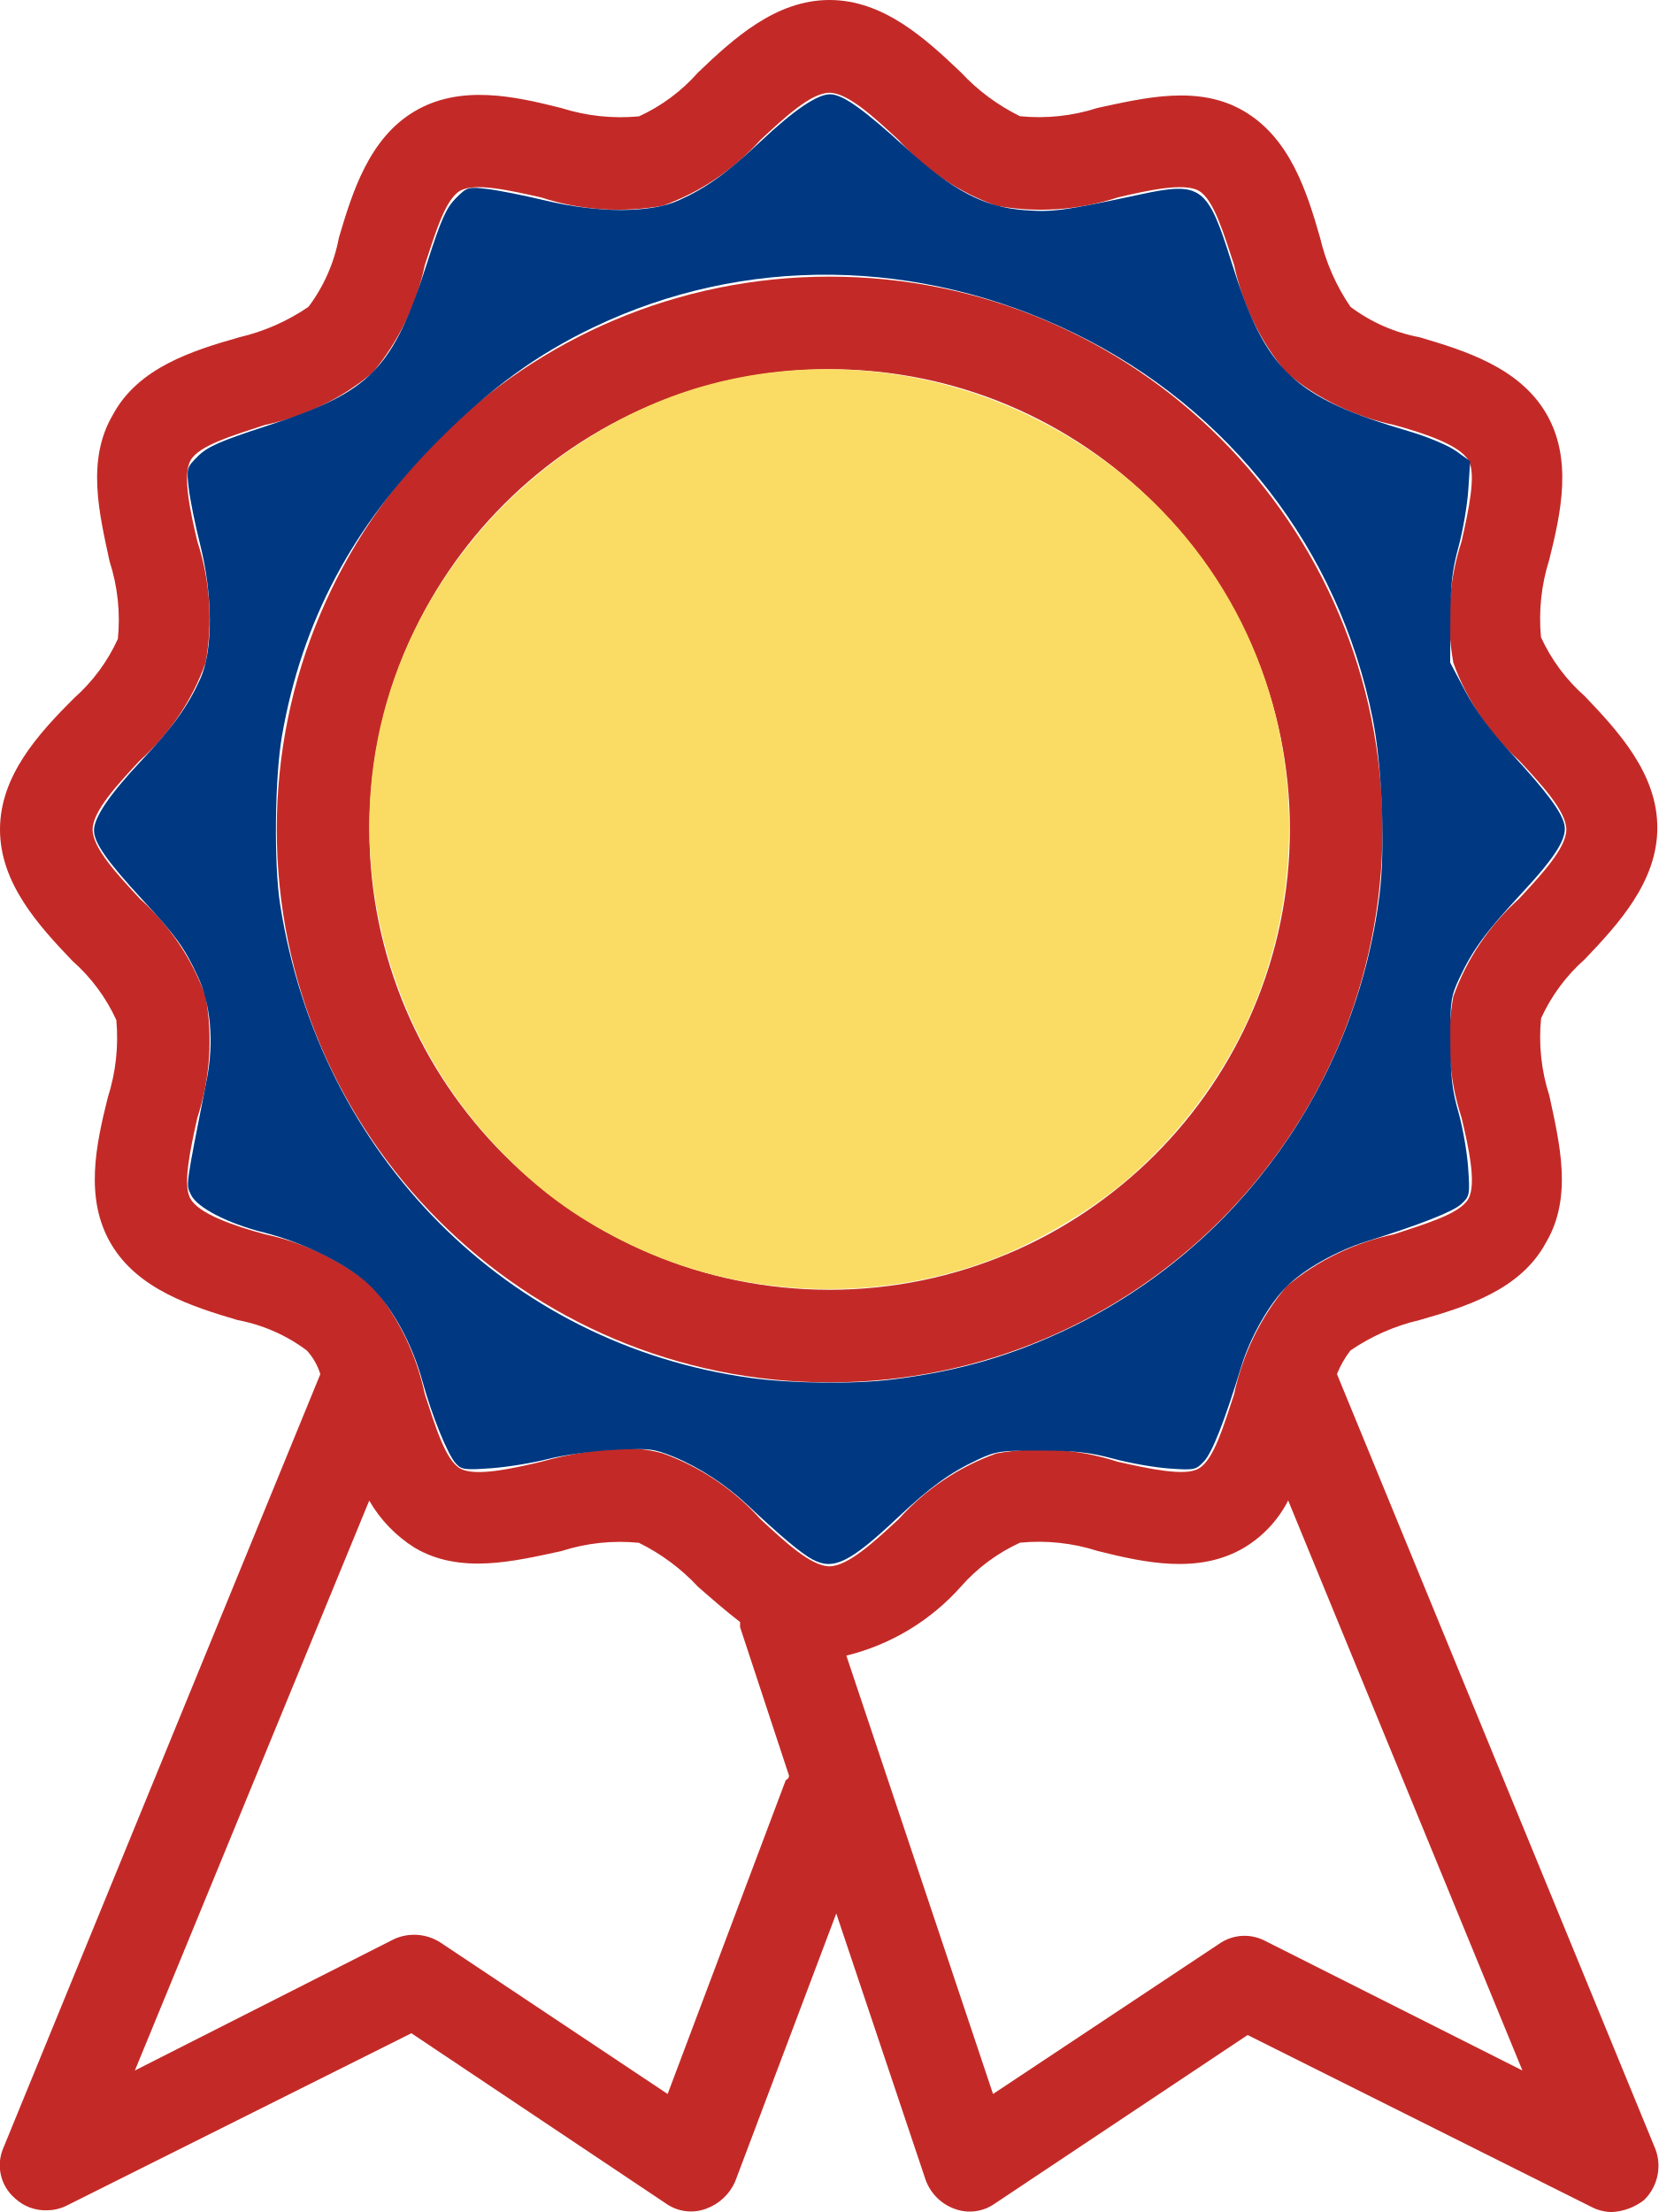
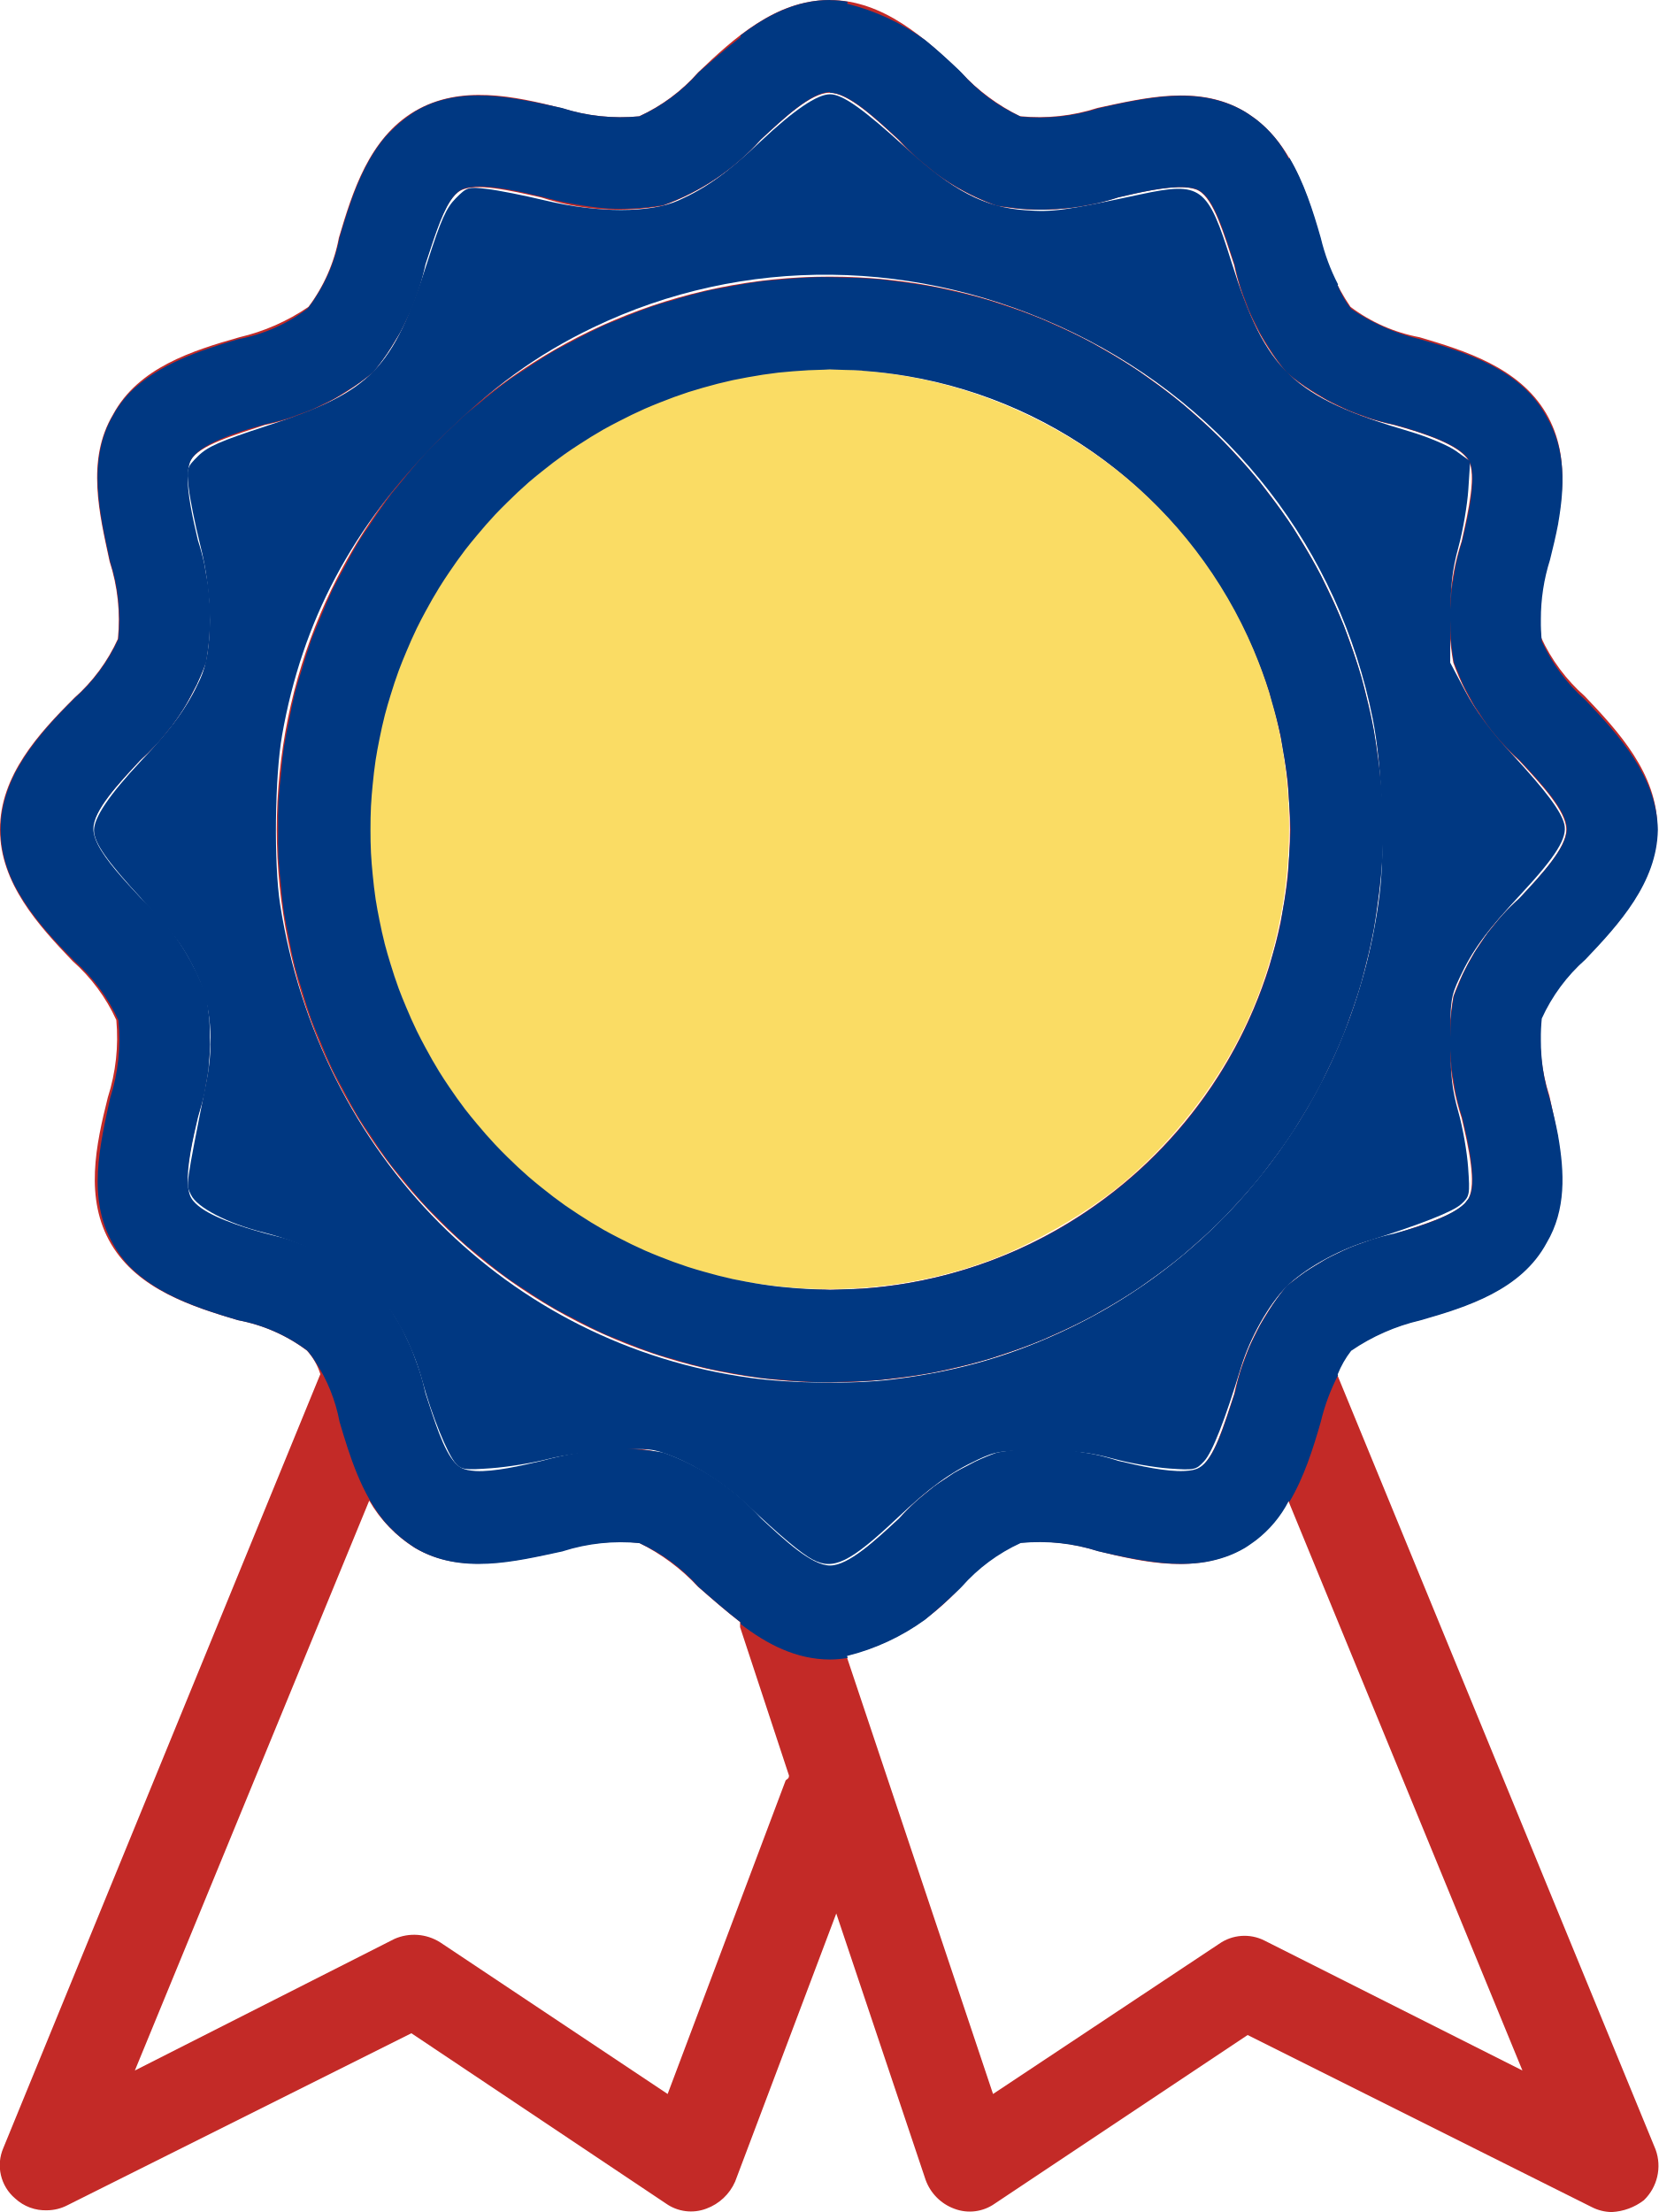
<svg xmlns="http://www.w3.org/2000/svg" viewBox="4970 1643 60 80.019" id="svg2" version="1.1">
  <defs id="defs4">
    <style id="style6">.a{fill:#c32a27;}</style>
  </defs>
-   <path class="a" d=" M 48.365, 49.707 a 3.517, 3.517, 0, 0, 1, .488, -.854 a 7.429, 7.429, 0, 0, 1, 2.5, -1.1 c 1.708, -.488, 3.659, -1.1, 4.574, -2.806 c .976, -1.647, .488, -3.6, .122, -5.306 a 6.889, 6.889, 0, 0, 1, -.3, -2.806 A 6.386, 6.386, 0, 0, 1, 57.331, 34.7 c 1.22, -1.281, 2.623, -2.806, 2.623, -4.757 s -1.4, -3.476, -2.623, -4.757 a 6.386, 6.386, 0, 0, 1, -1.586, -2.135 a 7.072, 7.072, 0, 0, 1, .3, -2.806 c .427, -1.708, .854, -3.659, -.122, -5.306 S 53, 12.686, 51.354, 12.2 a 6, 6, 0, 0, 1, -2.5, -1.1 a 7.429, 7.429, 0, 0, 1, -1.1, -2.5 c -.488, -1.708, -1.1, -3.6, -2.745, -4.574 s -3.6, -.488, -5.306, -.122 a 6.889, 6.889, 0, 0, 1, -2.806, .3 a 7.363, 7.363, 0, 0, 1, -2.135, -1.586 C 33.484, 1.4, 31.959, 0, 30.007, 0 S 26.531, 1.4, 25.25, 2.623 a 6.386, 6.386, 0, 0, 1, -2.135, 1.586 a 7.072, 7.072, 0, 0, 1, -2.806, -.3 C 18.6, 3.476, 16.65, 3.05, 15, 4.025 S 12.747, 6.953, 12.259, 8.6 a 6, 6, 0, 0, 1, -1.1, 2.5 a 7.429, 7.429, 0, 0, 1, -2.5, 1.1 C 6.953, 12.686, 5, 13.3, 4.086, 15 c -.976, 1.647, -.488, 3.6, -.122, 5.306 a 6.889, 6.889, 0, 0, 1, .3, 2.806 A 6.386, 6.386, 0, 0, 1, 2.684, 25.25 C 1.4, 26.531, 0, 28.056, 0, 30.007 s 1.4, 3.476, 2.623, 4.757 A 6.386, 6.386, 0, 0, 1, 4.208, 36.9 A 7.072, 7.072, 0, 0, 1, 3.9, 39.7 c -.427, 1.708, -.854, 3.659, .122, 5.306 S 6.953, 47.267, 8.6, 47.755 a 6, 6, 0, 0, 1, 2.5, 1.1 a 2.249, 2.249, 0, 0, 1, .488, .854 L .122, 77.7 a 1.576, 1.576, 0, 0, 0, .427, 1.83 a 1.61, 1.61, 0, 0, 0, 1.159, .427 a 1.624, 1.624, 0, 0, 0, .732, -.183 l 12.442, -6.221, 9.21, 6.16 a 1.567, 1.567, 0, 0, 0, 1.464, .183 a 1.819, 1.819, 0, 0, 0, 1.037, -.976 l 3.659, -9.7, 3.232, 9.636 A 1.743, 1.743, 0, 0, 0, 34.52, 79.9 a 1.567, 1.567, 0, 0, 0, 1.464, -.183 l 9.149, -6.1, 12.442, 6.221 a 1.624, 1.624, 0, 0, 0, .732, .183 a 2.08, 2.08, 0, 0, 0, 1.159, -.427 a 1.728, 1.728, 0, 0, 0, .427, -1.83 Z m -19.944, 14.7 L 24.152, 75.75 l -8.234, -5.489 a 1.762, 1.762, 0, 0, 0, -1.647, -.122 L 4.879, 74.9 l 8.478, -20.615 A 4.9, 4.9, 0, 0, 0, 15, 55.989 c 1.647, .976, 3.6, .488, 5.306, .122 a 6.889, 6.889, 0, 0, 1, 2.806, -.3 a 7.363, 7.363, 0, 0, 1, 2.135, 1.586 c .488, .427, .976, .854, 1.525, 1.281 v .183 l 1.769, 5.367 C 28.543, 64.345, 28.482, 64.345, 28.421, 64.406 Z m 1.586, -7.746 c -.671, 0, -1.647, -.915, -2.5, -1.708 a 8.66, 8.66, 0, 0, 0, -3.537, -2.379 a 5.08, 5.08, 0, 0, 0, -1.342, -.183 a 13.242, 13.242, 0, 0, 0, -3.05, .488 c -1.037, .244, -2.379, .549, -2.928, .244 s -.915, -1.586, -1.281, -2.684 a 8.983, 8.983, 0, 0, 0, -1.891, -3.9 a 8.983, 8.983, 0, 0, 0, -3.9, -1.891 c -1.1, -.3, -2.379, -.732, -2.684, -1.281 c -.3, -.488, 0, -1.83, .244, -2.928 a 8.982, 8.982, 0, 0, 0, .3, -4.391 a 8.66, 8.66, 0, 0, 0, -2.379, -3.537 c -.793, -.854, -1.708, -1.83, -1.708, -2.5 s .915, -1.647, 1.708, -2.5 a 8.66, 8.66, 0, 0, 0, 2.379, -3.537 a 8.982, 8.982, 0, 0, 0, -.3, -4.391 c -.244, -1.037, -.549, -2.379, -.244, -2.928 s1.586, -.915, 2.684, -1.281 a 8.983, 8.983, 0, 0, 0, 3.9, -1.891 a 8.983, 8.983, 0, 0, 0, 1.891, -3.9 c .366, -1.1, .732, -2.379, 1.281, -2.684 s 1.83, 0, 2.928, .244 a 8.982, 8.982, 0, 0, 0, 4.391, .3 a 8.66, 8.66, 0, 0, 0, 3.537, -2.379 c .854, -.793, 1.83, -1.708, 2.5, -1.708 s 1.647, .915, 2.5, 1.708 a 8.66, 8.66, 0, 0, 0, 3.537, 2.379 a 8.982, 8.982, 0, 0, 0, 4.391, -.3 c 1.037, -.244, 2.379, -.549, 2.928, -.244 s .915, 1.586, 1.281, 2.684 a 8.983, 8.983, 0, 0, 0, 1.891, 3.9 a 8.983, 8.983, 0, 0, 0, 3.9, 1.891 c 1.1, .3, 2.379, .732, 2.684, 1.281 c .3, .488, 0, 1.83, -.244, 2.928 a 8.983, 8.983, 0, 0, 0, -.3, 4.391 a 8.66, 8.66, 0, 0, 0, 2.379, 3.537 c .793, .854, 1.708, 1.83, 1.708, 2.5 s -.915, 1.647, -1.708, 2.5 a 8.66, 8.66, 0, 0, 0, -2.379, 3.537 a 8.983, 8.983, 0, 0, 0, .3, 4.391 c .244, 1.037, .549, 2.379, .244, 2.928 s -1.586, .915, -2.684, 1.281 a 8.983, 8.983, 0, 0, 0, -3.9, 1.891 a 8.983, 8.983, 0, 0, 0, -1.891, 3.9 c -.366, 1.1, -.732, 2.379, -1.281, 2.684 c -.488, .3, -1.83, 0, -2.928, -.244 a 8.983, 8.983, 0, 0, 0, -4.391, -.3 a 8.66, 8.66, 0, 0, 0, -3.537, 2.379 C 31.654, 55.745, 30.678, 56.66, 30.007, 56.66 Z M 45.743, 70.2 a 1.6, 1.6, 0, 0, 0, -1.647, .122 L 35.923, 75.75, 30.617, 59.892 a 8.136, 8.136, 0, 0, 0, 4.147, -2.5 A 6.386, 6.386, 0, 0, 1, 36.9, 55.806 a 6.981, 6.981, 0, 0, 1, 2.806, .3 c 1.708, .427, 3.659, .854, 5.306, -.122 A 4.249, 4.249, 0, 0, 0, 46.6, 54.281 L 55.074, 74.9 Z m 4.269, -40.193 a 20, 20, 0, 1, 0, -20, 20 A 20.016, 20.016, 0, 0, 0, 50.012, 30.007 Z m -20, 16.65 a 16.65, 16.65, 0, 1, 1, 16.65, -16.65 A 16.672, 16.672, 0, 0, 1, 30.007, 46.658 Z" transform="translate(4970 1643)" id="path8" />
+   <path class="a" d=" M 48.365, 49.707 a 3.517, 3.517, 0, 0, 1, .488, -.854 a 7.429, 7.429, 0, 0, 1, 2.5, -1.1 c 1.708, -.488, 3.659, -1.1, 4.574, -2.806 c .976, -1.647, .488, -3.6, .122, -5.306 a 6.889, 6.889, 0, 0, 1, -.3, -2.806 A 6.386, 6.386, 0, 0, 1, 57.331, 34.7 c 1.22, -1.281, 2.623, -2.806, 2.623, -4.757 s -1.4, -3.476, -2.623, -4.757 a 6.386, 6.386, 0, 0, 1, -1.586, -2.135 a 7.072, 7.072, 0, 0, 1, .3, -2.806 c .427, -1.708, .854, -3.659, -.122, -5.306 S 53, 12.686, 51.354, 12.2 a 6, 6, 0, 0, 1, -2.5, -1.1 a 7.429, 7.429, 0, 0, 1, -1.1, -2.5 c -.488, -1.708, -1.1, -3.6, -2.745, -4.574 s -3.6, -.488, -5.306, -.122 a 6.889, 6.889, 0, 0, 1, -2.806, .3 a 7.363, 7.363, 0, 0, 1, -2.135, -1.586 C 33.484, 1.4, 31.959, 0, 30.007, 0 S 26.531, 1.4, 25.25, 2.623 a 6.386, 6.386, 0, 0, 1, -2.135, 1.586 a 7.072, 7.072, 0, 0, 1, -2.806, -.3 C 18.6, 3.476, 16.65, 3.05, 15, 4.025 S 12.747, 6.953, 12.259, 8.6 a 6, 6, 0, 0, 1, -1.1, 2.5 a 7.429, 7.429, 0, 0, 1, -2.5, 1.1 C 6.953, 12.686, 5, 13.3, 4.086, 15 c -.976, 1.647, -.488, 3.6, -.122, 5.306 a 6.889, 6.889, 0, 0, 1, .3, 2.806 A 6.386, 6.386, 0, 0, 1, 2.684, 25.25 C 1.4, 26.531, 0, 28.056, 0, 30.007 s 1.4, 3.476, 2.623, 4.757 A 6.386, 6.386, 0, 0, 1, 4.208, 36.9 A 7.072, 7.072, 0, 0, 1, 3.9, 39.7 c -.427, 1.708, -.854, 3.659, .122, 5.306 S 6.953, 47.267, 8.6, 47.755 a 6, 6, 0, 0, 1, 2.5, 1.1 a 2.249, 2.249, 0, 0, 1, .488, .854 L .122, 77.7 a 1.576, 1.576, 0, 0, 0, .427, 1.83 a 1.61, 1.61, 0, 0, 0, 1.159, .427 a 1.624, 1.624, 0, 0, 0, .732, -.183 l 12.442, -6.221, 9.21, 6.16 a 1.567, 1.567, 0, 0, 0, 1.464, .183 a 1.819, 1.819, 0, 0, 0, 1.037, -.976 l 3.659, -9.7, 3.232, 9.636 A 1.743, 1.743, 0, 0, 0, 34.52, 79.9 a 1.567, 1.567, 0, 0, 0, 1.464, -.183 l 9.149, -6.1, 12.442, 6.221 a 1.624, 1.624, 0, 0, 0, .732, .183 a 2.08, 2.08, 0, 0, 0, 1.159, -.427 a 1.728, 1.728, 0, 0, 0, .427, -1.83 Z m -19.944, 14.7 L 24.152, 75.75 l -8.234, -5.489 a 1.762, 1.762, 0, 0, 0, -1.647, -.122 L 4.879, 74.9 l 8.478, -20.615 A 4.9, 4.9, 0, 0, 0, 15, 55.989 c 1.647, .976, 3.6, .488, 5.306, .122 a 6.889, 6.889, 0, 0, 1, 2.806, -.3 a 7.363, 7.363, 0, 0, 1, 2.135, 1.586 c .488, .427, .976, .854, 1.525, 1.281 v .183 l 1.769, 5.367 C 28.543, 64.345, 28.482, 64.345, 28.421, 64.406 Z m 1.586, -7.746 c -.671, 0, -1.647, -.915, -2.5, -1.708 a 8.66, 8.66, 0, 0, 0, -3.537, -2.379 a 5.08, 5.08, 0, 0, 0, -1.342, -.183 a 13.242, 13.242, 0, 0, 0, -3.05, .488 c -1.037, .244, -2.379, .549, -2.928, .244 s -.915, -1.586, -1.281, -2.684 a 8.983, 8.983, 0, 0, 0, -1.891, -3.9 a 8.983, 8.983, 0, 0, 0, -3.9, -1.891 c -1.1, -.3, -2.379, -.732, -2.684, -1.281 c -.3, -.488, 0, -1.83, .244, -2.928 a 8.982, 8.982, 0, 0, 0, .3, -4.391 a 8.66, 8.66, 0, 0, 0, -2.379, -3.537 c -.793, -.854, -1.708, -1.83, -1.708, -2.5 s .915, -1.647, 1.708, -2.5 a 8.66, 8.66, 0, 0, 0, 2.379, -3.537 a 8.982, 8.982, 0, 0, 0, -.3, -4.391 c -.244, -1.037, -.549, -2.379, -.244, -2.928 s1.586, -.915, 2.684, -1.281 a 8.983, 8.983, 0, 0, 0, 3.9, -1.891 a 8.983, 8.983, 0, 0, 0, 1.891, -3.9 c .366, -1.1, .732, -2.379, 1.281, -2.684 s 1.83, 0, 2.928, .244 a 8.982, 8.982, 0, 0, 0, 4.391, .3 a 8.66, 8.66, 0, 0, 0, 3.537, -2.379 c .854, -.793, 1.83, -1.708, 2.5, -1.708 s 1.647, .915, 2.5, 1.708 a 8.66, 8.66, 0, 0, 0, 3.537, 2.379 a 8.982, 8.982, 0, 0, 0, 4.391, -.3 c 1.037, -.244, 2.379, -.549, 2.928, -.244 s .915, 1.586, 1.281, 2.684 a 8.983, 8.983, 0, 0, 0, 1.891, 3.9 a 8.983, 8.983, 0, 0, 0, 3.9, 1.891 c 1.1, .3, 2.379, .732, 2.684, 1.281 c .3, .488, 0, 1.83, -.244, 2.928 a 8.983, 8.983, 0, 0, 0, -.3, 4.391 a 8.66, 8.66, 0, 0, 0, 2.379, 3.537 c .793, .854, 1.708, 1.83, 1.708, 2.5 s -.915, 1.647, -1.708, 2.5 a 8.66, 8.66, 0, 0, 0, -2.379, 3.537 a 8.983, 8.983, 0, 0, 0, .3, 4.391 c .244, 1.037, .549, 2.379, .244, 2.928 s -1.586, .915, -2.684, 1.281 a 8.983, 8.983, 0, 0, 0, -3.9, 1.891 a 8.983, 8.983, 0, 0, 0, -1.891, 3.9 c -.366, 1.1, -.732, 2.379, -1.281, 2.684 c -.488, .3, -1.83, 0, -2.928, -.244 a 8.983, 8.983, 0, 0, 0, -4.391, -.3 a 8.66, 8.66, 0, 0, 0, -3.537, 2.379 C 31.654, 55.745, 30.678, 56.66, 30.007, 56.66 Z M 45.743, 70.2 a 1.6, 1.6, 0, 0, 0, -1.647, .122 L 35.923, 75.75, 30.617, 59.892 a 8.136, 8.136, 0, 0, 0, 4.147, -2.5 A 6.386, 6.386, 0, 0, 1, 36.9, 55.806 a 6.981, 6.981, 0, 0, 1, 2.806, .3 c 1.708, .427, 3.659, .854, 5.306, -.122 A 4.249, 4.249, 0, 0, 0, 46.6, 54.281 L 55.074, 74.9 Z m 4.269, -40.193 a 20, 20, 0, 1, 0, -20, 20 A 20.016, 20.016, 0, 0, 0, 50.012, 30.007 Z m -20, 16.65 a 16.65, 16.65, 0, 1, 1, 16.65, -16.65 A 16.672, 16.672, 0, 0, 1, 30.007, 46.658 Z" transform="translate(4970 1643)" id="path8" style="fill:#c32a27;fill-opacity:1" />
  <path style="opacity:1;fill:#fadc64;fill-opacity:1;fill-rule:nonzero;stroke:none;stroke-width:5;stroke-linecap:round;stroke-linejoin:round;stroke-miterlimit:4;stroke-dasharray:none;stroke-dashoffset:0;stroke-opacity:1" d="m 28.579,46.576 c -2.176,-0.179 -4.183,-0.74 -6.097,-1.706 -1.705,-0.861 -3.008,-1.821 -4.349,-3.206 -2.387,-2.464 -3.947,-5.546 -4.528,-8.942 -0.86,-5.024 0.562,-9.935 3.985,-13.767 2.099,-2.349 4.878,-4.124 7.774,-4.964 3.699,-1.073 7.766,-0.782 11.366,0.814 4.648,2.06 8.004,5.911 9.313,10.686 0.953,3.477 0.745,7.289 -0.582,10.657 -0.976,2.478 -2.71,4.865 -4.823,6.64 -1.282,1.077 -3.305,2.245 -4.898,2.829 -2.26,0.828 -4.731,1.16 -7.161,0.96 z" id="path4163" transform="translate(4970,1643)" />
  <path style="opacity:1;fill:#003882;fill-opacity:1;fill-rule:nonzero;stroke:none;stroke-width:5;stroke-linecap:round;stroke-linejoin:round;stroke-miterlimit:4;stroke-dasharray:none;stroke-dashoffset:0;stroke-opacity:1" d="M 29.4,56.419 C 28.982,56.194 28.248,55.579 27.025,54.429 26.253,53.703 25.281,53.071 24.361,52.695 23.646,52.404 23.483,52.385 22.212,52.449 c -0.756,0.038 -1.825,0.186 -2.375,0.328 -0.55,0.142 -1.478,0.294 -2.062,0.336 -0.965,0.07 -1.083,0.054 -1.29,-0.176 C 16.189,52.607 15.621,51.204 15.281,49.964 14.914,48.627 14.224,47.354 13.434,46.558 12.673,45.79 11.034,44.959 9.544,44.586 8.237,44.257 7.129,43.685 6.911,43.224 6.723,42.829 6.693,43.048 7.483,39.034 7.744,37.704 7.623,36.326 7.157,35.325 6.665,34.27 6.381,33.876 5.15,32.543 3.872,31.159 3.4,30.484 3.4,30.04 3.4,29.57 3.964,28.739 5.108,27.522 6.249,26.31 6.785,25.567 7.243,24.562 7.709,23.541 7.706,21.544 7.235,19.678 7.056,18.966 6.872,18.053 6.826,17.65 6.746,16.936 6.755,16.905 7.165,16.498 7.51,16.157 7.962,15.958 9.632,15.413 13.432,14.174 14.206,13.383 15.469,9.455 15.955,7.942 16.145,7.518 16.487,7.174 16.895,6.764 16.931,6.754 17.62,6.835 c 0.391,0.046 1.332,0.232 2.09,0.414 1.936,0.464 3.81,0.464 4.843,-6.5e-4 0.999,-0.45 1.743,-0.985 2.96,-2.13 1.214,-1.142 2.048,-1.708 2.515,-1.708 0.452,0 1.202,0.531 2.747,1.943 1.697,1.551 2.835,2.146 4.312,2.252 1.014,0.073 1.403,0.019 4.177,-0.575 2.187,-0.469 2.426,-0.291 3.279,2.435 1.24,3.963 2.226,4.901 6.465,6.148 0.644,0.19 1.397,0.508 1.673,0.708 l 0.502,0.364 -0.066,1.018 c -0.036,0.56 -0.196,1.496 -0.356,2.081 -0.229,0.839 -0.291,1.392 -0.295,2.625 l -0.005,1.562 0.55,1.04 c 0.372,0.704 0.911,1.431 1.667,2.25 1.245,1.347 1.792,2.078 1.91,2.551 0.122,0.487 -0.288,1.151 -1.553,2.514 -1.287,1.386 -1.759,2.03 -2.24,3.055 -0.309,0.659 -0.335,0.838 -0.33,2.277 0.004,1.239 0.064,1.769 0.29,2.562 0.157,0.55 0.317,1.46 0.355,2.021 0.067,0.974 0.056,1.035 -0.244,1.312 -0.299,0.277 -1.438,0.727 -3.449,1.361 -1.084,0.342 -2.249,1.003 -2.88,1.633 -0.636,0.636 -1.313,1.834 -1.637,2.895 -0.596,1.952 -1.046,3.099 -1.34,3.416 -0.295,0.318 -0.349,0.33 -1.267,0.265 -0.527,-0.037 -1.437,-0.197 -2.021,-0.356 -0.837,-0.227 -1.394,-0.29 -2.625,-0.294 -1.439,-0.005 -1.619,0.021 -2.277,0.33 -1.009,0.473 -1.716,0.985 -2.901,2.101 -1.719,1.619 -2.321,1.915 -3.072,1.511 z m 2.878,-6.516 c 2.409,-0.299 4.344,-0.862 6.434,-1.869 6.11,-2.946 10.341,-8.868 11.192,-15.664 0.211,-1.683 0.096,-4.651 -0.246,-6.369 C 48.442,19.895 44.484,14.785 38.848,12.046 33.214,9.307 26.901,9.234 21.464,11.843 c -2.053,0.986 -3.701,2.185 -5.573,4.057 -3.142,3.142 -4.959,6.56 -5.687,10.697 -0.265,1.505 -0.301,4.655 -0.07,6.125 1.422,9.065 8.231,15.917 17.016,17.124 1.487,0.204 3.743,0.229 5.128,0.057 z" id="path4165" transform="translate(4970,1643)" />
+   <path style="fill:#003882;fill-opacity:1" d="m 5000.028,1643 c -1.234,0 -2.298,0.561 -3.236,1.281 l 0,0.062 c -0.533,0.414 -1.007,0.826 -1.48,1.24 -0.013,0.013 -0.028,0.026 -0.041,0.039 a 6.386,6.386 0 0 1 -2.135,1.586 7.363,7.363 0 0 1 -0,0 6.889,6.889 0 0 1 -2.805,-0.301 c -1.706,-0.366 -3.66,-0.855 -5.307,0.121 a 4.9,4.9 0 0 0 -0.279,0.193 4.9,4.9 0 0 0 -0.09,0.064 4.9,4.9 0 0 0 -0.357,0.299 4.9,4.9 0 0 0 -0.037,0.039 4.9,4.9 0 0 0 -0.309,0.314 c -0,0 -0,0 -0.01,0.01 -0.873,1.035 -1.299,2.428 -1.662,3.652 a 6,6 0 0 1 -0.877,2.178 2.249,2.249 0 0 1 -0.02,0.033 2.249,2.249 0 0 1 -0.178,0.252 6,6 0 0 1 -0.027,0.037 7.429,7.429 0 0 1 -0.01,0.01 2.249,2.249 0 0 1 -0.051,0.061 6,6 0 0 1 -2.5,1.1 c -1.344,0.398 -2.885,0.89 -3.939,1.949 -0.216,0.235 -0.415,0.489 -0.574,0.785 -0.976,1.647 -0.487,3.601 -0.121,5.307 a 6.889,6.889 0 0 1 0.299,2.805 6.386,6.386 0 0 1 -1.58,2.139 c -0.755,0.753 -1.543,1.594 -2.07,2.553 -0.033,0.06 -0.073,0.118 -0.103,0.18 -9e-4,0 -0,0 -0,0.01 -0.207,0.414 -0.364,0.853 -0.445,1.314 -0.04,0.229 -0.062,0.464 -0.062,0.705 0,0 0,0 0,0 0,7e-4 0,0 0,0 4e-4,0.242 0.022,0.476 0.062,0.705 0.081,0.462 0.238,0.898 0.445,1.312 0.046,0.091 0.102,0.178 0.152,0.268 0.527,0.925 1.29,1.741 2.023,2.473 a 6.386,6.386 0 0 1 1.58,2.137 6.889,6.889 0 0 1 -0.299,2.807 c -0.366,1.706 -0.855,3.66 0.121,5.307 0.155,0.288 0.348,0.535 0.557,0.766 1.055,1.072 2.605,1.568 3.957,1.969 a 6,6 0 0 1 2.5,1.1 2.249,2.249 0 0 1 0.051,0.061 7.429,7.429 0 0 1 0.01,0.01 6,6 0 0 1 0.027,0.037 2.249,2.249 0 0 1 0.178,0.252 2.249,2.249 0 0 1 0.02,0.033 6,6 0 0 1 0.877,2.178 c 0.363,1.225 0.789,2.617 1.662,3.652 a 4.9,4.9 0 0 0 0.01,0.01 4.9,4.9 0 0 0 0.309,0.314 4.9,4.9 0 0 0 0.037,0.039 4.9,4.9 0 0 0 0.357,0.299 4.9,4.9 0 0 0 0.074,0.053 4.9,4.9 0 0 0 0.295,0.203 c 1.647,0.976 3.601,0.489 5.307,0.123 a 6.889,6.889 0 0 1 0.01,-0 7.072,7.072 0 0 1 0.024,-0.01 6.889,6.889 0 0 1 2.771,-0.291 7.363,7.363 0 0 1 0,0 6.386,6.386 0 0 1 2.135,1.586 c 0.01,0.01 0.012,0.011 0.018,0.016 0.481,0.421 0.963,0.843 1.504,1.264 l 0,0.062 c 0.939,0.721 2.002,1.281 3.236,1.281 0.218,0 0.427,-0.024 0.635,-0.057 l -0.025,-0.072 a 8.136,8.136 0 0 0 2.822,-1.311 c 0.446,-0.359 0.864,-0.746 1.258,-1.121 a 8.136,8.136 0 0 0 0.066,-0.068 6.386,6.386 0 0 1 2.137,-1.586 6.981,6.981 0 0 1 2.805,0.299 c 0.192,0.048 0.396,0.089 0.594,0.135 1.072,0.228 2.204,0.43 3.287,0.254 0.491,-0.085 0.97,-0.24 1.426,-0.51 a 4.249,4.249 0 0 0 0.24,-0.162 c 0.049,-0.034 0.098,-0.068 0.144,-0.103 a 4.249,4.249 0 0 0 1.203,-1.438 l 0.018,0.041 c 0.531,-0.891 0.858,-1.923 1.137,-2.9 a 7.429,7.429 0 0 1 0.625,-1.684 l -0.014,-0.031 a 3.517,3.517 0 0 1 0.488,-0.854 7.429,7.429 0 0 1 2.5,-1.1 c 1.708,-0.488 3.659,-1.101 4.574,-2.807 0.708,-1.194 0.643,-2.548 0.416,-3.853 -4e-4,-0 -0,-0 -0,-0.01 -0.085,-0.447 -0.191,-0.887 -0.297,-1.312 a 7.072,7.072 0 0 1 -0.33,-2.156 6.889,6.889 0 0 1 0,-0.01 6.889,6.889 0 0 1 0.033,-0.773 6.386,6.386 0 0 1 1.582,-2.137 c 1.206,-1.266 2.585,-2.771 2.617,-4.689 -0.033,-1.918 -1.412,-3.424 -2.617,-4.689 a 6.386,6.386 0 0 1 -1.582,-2.135 6.889,6.889 0 0 1 -0.033,-0.773 6.889,6.889 0 0 1 0,-0.01 7.072,7.072 0 0 1 0.33,-2.158 c 0.106,-0.424 0.212,-0.863 0.297,-1.309 5e-4,-0 0,-0.01 0,-0.01 0.227,-1.305 0.292,-2.659 -0.416,-3.853 -0.915,-1.706 -2.866,-2.319 -4.574,-2.807 a 7.429,7.429 0 0 1 -2.5,-1.1 3.517,3.517 0 0 1 -0.488,-0.854 l 0.014,-0.031 a 7.429,7.429 0 0 1 -0.625,-1.684 c -0.279,-0.977 -0.606,-2.009 -1.137,-2.9 l -0.018,0.041 a 4.249,4.249 0 0 0 -1.191,-1.432 c -0.051,-0.039 -0.106,-0.076 -0.16,-0.113 a 4.249,4.249 0 0 0 -0.236,-0.158 c -0.456,-0.27 -0.935,-0.425 -1.426,-0.51 -1.087,-0.176 -2.224,0.027 -3.299,0.256 -0.194,0.045 -0.394,0.084 -0.582,0.131 a 6.981,6.981 0 0 1 -2.805,0.301 6.386,6.386 0 0 1 -2.137,-1.586 8.136,8.136 0 0 0 -0.086,-0.088 c -0.389,-0.369 -0.799,-0.748 -1.238,-1.101 a 8.136,8.136 0 0 0 -2.822,-1.311 l 0.025,-0.072 c -0.207,-0.033 -0.417,-0.057 -0.635,-0.057 z m -0,3.356 c 0.586,0 1.404,0.702 2.172,1.408 0.11,0.1 0.222,0.2 0.328,0.299 a 8.66,8.66 0 0 0 0,0 8.66,8.66 0 0 0 0.545,0.551 8.66,8.66 0 0 0 0.047,0.047 8.66,8.66 0 0 0 0.519,0.432 8.66,8.66 0 0 0 0.152,0.127 8.66,8.66 0 0 0 0.711,0.478 8.66,8.66 0 0 0 0.764,0.41 8.66,8.66 0 0 0 0.799,0.332 8.983,8.983 0 0 0 0.428,0.057 8.982,8.982 0 0 0 0.438,0.057 8.983,8.983 0 0 0 0.877,0.029 8.983,8.983 0 0 0 0.793,-0.053 8.982,8.982 0 0 0 0.104,-0.01 8.983,8.983 0 0 0 0.01,-0 8.983,8.983 0 0 0 0.793,-0.133 8.982,8.982 0 0 0 0.086,-0.014 8.983,8.983 0 0 0 0,-0 8.983,8.983 0 0 0 0.861,-0.232 c 0.787,-0.185 1.748,-0.405 2.406,-0.367 0.217,0.01 0.397,0.047 0.521,0.123 0.137,0.076 0.264,0.213 0.381,0.393 3e-4,5e-4 -3e-4,0 0,0 0.117,0.18 0.225,0.401 0.328,0.648 0.206,0.496 0.389,1.091 0.572,1.641 a 8.983,8.983 0 0 0 0.211,0.805 8.983,8.983 0 0 0 0.207,0.57 8.983,8.983 0 0 0 0.096,0.256 8.983,8.983 0 0 0 0.256,0.539 8.983,8.983 0 0 0 0.141,0.283 8.983,8.983 0 0 0 0.273,0.453 8.983,8.983 0 0 0 0.197,0.312 8.983,8.983 0 0 0 0.51,0.682 8.983,8.983 0 0 0 0.658,0.494 8.983,8.983 0 0 0 0.447,0.281 8.983,8.983 0 0 0 0.332,0.201 8.983,8.983 0 0 0 0.408,0.201 8.983,8.983 0 0 0 0.399,0.189 8.983,8.983 0 0 0 0.496,0.186 8.983,8.983 0 0 0 0.33,0.119 8.983,8.983 0 0 0 0.83,0.219 c 0.963,0.263 2.064,0.629 2.527,1.084 0.066,0.063 0.118,0.129 0.156,0.197 0.04,0.065 0.068,0.147 0.088,0.24 0.018,0.084 0.031,0.179 0.035,0.281 0.038,0.658 -0.182,1.619 -0.367,2.406 a 8.983,8.983 0 0 0 -0.229,0.846 8.983,8.983 0 0 0 -0.076,0.445 8.983,8.983 0 0 0 -0.074,0.438 8.983,8.983 0 0 0 -0.029,0.414 8.983,8.983 0 0 0 -0.033,0.492 8.983,8.983 0 0 0 0.012,0.334 8.983,8.983 0 0 0 0.019,0.555 8.983,8.983 0 0 0 0.111,0.867 8.983,8.983 0 0 0 0,0 8.66,8.66 0 0 0 0.158,0.383 8.66,8.66 0 0 0 0.168,0.402 8.66,8.66 0 0 0 0.24,0.451 8.66,8.66 0 0 0 0.17,0.315 8.66,8.66 0 0 0 0.172,0.256 8.66,8.66 0 0 0 0.316,0.469 8.66,8.66 0 0 0 0,0 8.66,8.66 0 0 0 0.537,0.646 8.66,8.66 0 0 0 0.615,0.609 c 4e-4,3e-4 -3e-4,0 0,0 0.198,0.213 0.405,0.433 0.602,0.654 3e-4,4e-4 -3e-4,0 0,0 0.197,0.222 0.385,0.443 0.549,0.66 3e-4,4e-4 -3e-4,0 0,0 0.327,0.434 0.557,0.845 0.557,1.18 0,0.168 -0.056,0.354 -0.154,0.553 -3e-4,6e-4 3e-4,0 0,0 -0.197,0.398 -0.557,0.845 -0.951,1.289 -3e-4,4e-4 3e-4,0 0,0 -0.197,0.222 -0.404,0.441 -0.602,0.654 -3e-4,3e-4 4e-4,0 0,0 a 8.66,8.66 0 0 0 -0.609,0.602 8.66,8.66 0 0 0 -0.359,0.434 8.66,8.66 0 0 0 -0.186,0.225 8.66,8.66 0 0 0 -0.236,0.35 8.66,8.66 0 0 0 -0.258,0.383 8.66,8.66 0 0 0 -0.037,0.072 8.66,8.66 0 0 0 -0.367,0.685 8.66,8.66 0 0 0 -0.168,0.402 8.66,8.66 0 0 0 -0.158,0.383 8.66,8.66 0 0 0 0,0 8.983,8.983 0 0 0 -0.111,0.863 8.983,8.983 0 0 0 -0.019,0.555 8.983,8.983 0 0 0 -0.012,0.338 8.983,8.983 0 0 0 0.033,0.5 8.983,8.983 0 0 0 0.029,0.406 8.983,8.983 0 0 0 0.074,0.438 8.983,8.983 0 0 0 0.076,0.445 8.983,8.983 0 0 0 0.229,0.844 8.983,8.983 0 0 0 0,0 c 0,0.011 0.01,0.024 0.01,0.035 0.183,0.781 0.397,1.722 0.359,2.371 -0,0.103 -0.017,0.197 -0.035,0.281 -0.017,0.08 -0.044,0.147 -0.076,0.207 -0,0.01 -0.01,0.023 -0.012,0.031 -3e-4,5e-4 3e-4,0 0,0 -0.019,0.034 -0.052,0.065 -0.078,0.098 -0.026,0.033 -0.045,0.068 -0.078,0.1 -0.458,0.45 -1.537,0.81 -2.492,1.072 -0.012,0 -0.023,0.01 -0.035,0.012 a 8.983,8.983 0 0 0 -0.83,0.219 8.983,8.983 0 0 0 -0.33,0.119 8.983,8.983 0 0 0 -0.496,0.186 8.983,8.983 0 0 0 -0.399,0.189 8.983,8.983 0 0 0 -0.408,0.201 8.983,8.983 0 0 0 -0.332,0.201 8.983,8.983 0 0 0 -0.449,0.281 8.983,8.983 0 0 0 -0.447,0.336 8.983,8.983 0 0 0 -0.209,0.158 8.983,8.983 0 0 0 -0.504,0.67 8.983,8.983 0 0 0 -0.244,0.393 8.983,8.983 0 0 0 -0.227,0.373 8.983,8.983 0 0 0 -0.172,0.346 8.983,8.983 0 0 0 -0.229,0.478 8.983,8.983 0 0 0 -0.113,0.305 8.983,8.983 0 0 0 -0.191,0.531 8.983,8.983 0 0 0 -0.189,0.725 8.983,8.983 0 0 0 -0.021,0.078 c -0.183,0.549 -0.366,1.145 -0.572,1.641 -2e-4,6e-4 2e-4,0 0,0 -0.103,0.247 -0.211,0.469 -0.328,0.648 -3e-4,4e-4 3e-4,0 0,0 -0.058,0.09 -0.119,0.168 -0.182,0.234 -0.063,0.066 -0.131,0.12 -0.199,0.158 -0.126,0.077 -0.31,0.112 -0.531,0.121 -0.658,0.035 -1.614,-0.181 -2.397,-0.365 a 8.983,8.983 0 0 0 -0.842,-0.231 8.982,8.982 0 0 0 -0.518,-0.088 8.983,8.983 0 0 0 -0.365,-0.062 8.982,8.982 0 0 0 -0.43,-0.029 8.983,8.983 0 0 0 -0.48,-0.033 8.982,8.982 0 0 0 -0.328,0.012 8.983,8.983 0 0 0 -0.562,0.019 8.982,8.982 0 0 0 -0.865,0.111 8.66,8.66 0 0 0 -0.793,0.33 8.66,8.66 0 0 0 -0.27,0.144 8.66,8.66 0 0 0 -0.49,0.262 8.66,8.66 0 0 0 -0.314,0.213 8.66,8.66 0 0 0 -0.406,0.274 8.66,8.66 0 0 0 -0.301,0.248 8.66,8.66 0 0 0 -0.359,0.299 8.66,8.66 0 0 0 -0.604,0.609 c -0.853,0.793 -1.83,1.707 -2.5,1.707 -0.67,0 -1.646,-0.914 -2.5,-1.707 a 8.66,8.66 0 0 0 -3.537,-2.379 8.982,8.982 0 0 0 -2.043,-0.123 13.242,13.242 0 0 0 -2.348,0.424 c -0.781,0.184 -1.735,0.401 -2.393,0.367 -0.107,-0.01 -0.207,-0.017 -0.297,-0.037 -0.09,-0.02 -0.17,-0.048 -0.238,-0.086 -0.069,-0.038 -0.134,-0.092 -0.197,-0.158 -0.443,-0.464 -0.764,-1.563 -1.084,-2.525 a 8.983,8.983 0 0 0 0,-0 8.983,8.983 0 0 0 -0.215,-0.81 8.983,8.983 0 0 0 -0.143,-0.399 8.983,8.983 0 0 0 -0.17,-0.455 8.983,8.983 0 0 0 -0.146,-0.309 8.983,8.983 0 0 0 -0.25,-0.506 8.983,8.983 0 0 0 -0.182,-0.299 8.983,8.983 0 0 0 -0.281,-0.451 8.983,8.983 0 0 0 -0.408,-0.545 8.983,8.983 0 0 0 -0.096,-0.125 8.983,8.983 0 0 0 -0.695,-0.521 8.983,8.983 0 0 0 -0.25,-0.156 8.983,8.983 0 0 0 -0.492,-0.299 8.983,8.983 0 0 0 -0.408,-0.201 8.983,8.983 0 0 0 -0.398,-0.189 8.983,8.983 0 0 0 -0.361,-0.137 8.983,8.983 0 0 0 -0.504,-0.18 8.983,8.983 0 0 0 -0.488,-0.129 8.983,8.983 0 0 0 -0.303,-0.078 c -0.963,-0.263 -2.062,-0.629 -2.525,-1.084 -0.066,-0.063 -0.12,-0.129 -0.158,-0.197 -2e-4,-5e-4 3e-4,-0 0,-0 -0.04,-0.065 -0.068,-0.147 -0.088,-0.24 -0.018,-0.084 -0.031,-0.179 -0.035,-0.281 -0.038,-0.658 0.182,-1.618 0.367,-2.404 a 8.982,8.982 0 0 0 0,-0 8.982,8.982 0 0 0 0.051,-0.184 8.982,8.982 0 0 0 0.178,-0.658 8.982,8.982 0 0 0 0.062,-0.367 8.982,8.982 0 0 0 0.09,-0.531 8.982,8.982 0 0 0 0,-0.01 8.982,8.982 0 0 0 0.014,-0.209 8.982,8.982 0 0 0 0.045,-0.674 8.982,8.982 0 0 0 -0.01,-0.293 8.982,8.982 0 0 0 -0.02,-0.6 8.982,8.982 0 0 0 -0.1,-0.754 8.982,8.982 0 0 0 -0.014,-0.109 8.66,8.66 0 0 0 0,-0 8.66,8.66 0 0 0 -0.33,-0.793 8.66,8.66 0 0 0 -0,-0.01 8.66,8.66 0 0 0 -0.068,-0.127 8.66,8.66 0 0 0 -0.342,-0.635 8.66,8.66 0 0 0 -0.478,-0.713 8.66,8.66 0 0 0 -0,-0.01 8.66,8.66 0 0 0 -0.143,-0.17 8.66,8.66 0 0 0 -0.412,-0.494 8.66,8.66 0 0 0 -0.043,-0.041 8.66,8.66 0 0 0 -0.557,-0.551 c -3e-4,-3e-4 3e-4,-0 0,-0 -0.594,-0.639 -1.258,-1.348 -1.553,-1.945 -3e-4,-6e-4 3e-4,-0 0,-0 -0.098,-0.199 -0.154,-0.385 -0.154,-0.553 0,-0.335 0.229,-0.746 0.557,-1.18 3e-4,-4e-4 -3e-4,-0 0,-0 0.164,-0.217 0.352,-0.439 0.549,-0.66 4e-4,-4e-4 -3e-4,-0 0,-0 0.197,-0.222 0.404,-0.441 0.602,-0.654 3e-4,-3e-4 -3e-4,-0 0,-0 a 8.66,8.66 0 0 0 0.557,-0.551 8.66,8.66 0 0 0 0.043,-0.041 8.66,8.66 0 0 0 0.418,-0.504 8.66,8.66 0 0 0 0.137,-0.162 8.66,8.66 0 0 0 0,-0.01 8.66,8.66 0 0 0 0.478,-0.711 8.66,8.66 0 0 0 0.272,-0.506 8.66,8.66 0 0 0 0.144,-0.27 8.66,8.66 0 0 0 0,-0.01 8.66,8.66 0 0 0 0.322,-0.777 8.982,8.982 0 0 0 0,-0 8.982,8.982 0 0 0 0.014,-0.109 8.982,8.982 0 0 0 0.1,-0.754 8.982,8.982 0 0 0 0.02,-0.592 8.982,8.982 0 0 0 0.01,-0.301 8.982,8.982 0 0 0 -0.045,-0.682 8.982,8.982 0 0 0 -0.014,-0.201 8.982,8.982 0 0 0 -0,-0.01 8.982,8.982 0 0 0 -0.09,-0.531 8.982,8.982 0 0 0 -0.062,-0.367 8.982,8.982 0 0 0 -0.229,-0.844 c -0.185,-0.788 -0.406,-1.748 -0.367,-2.406 0,-0.103 0.017,-0.195 0.035,-0.279 0.02,-0.094 0.048,-0.177 0.088,-0.242 0.305,-0.549 1.584,-0.981 2.684,-1.281 a 8.983,8.983 0 0 0 0.811,-0.213 8.983,8.983 0 0 0 0.418,-0.15 8.983,8.983 0 0 0 0.428,-0.16 8.983,8.983 0 0 0 0.398,-0.189 8.983,8.983 0 0 0 0.408,-0.201 8.983,8.983 0 0 0 0.492,-0.299 8.983,8.983 0 0 0 0.25,-0.156 8.983,8.983 0 0 0 0.695,-0.521 8.983,8.983 0 0 0 0.504,-0.67 8.983,8.983 0 0 0 0.281,-0.451 8.983,8.983 0 0 0 0.182,-0.299 8.983,8.983 0 0 0 0.25,-0.506 8.983,8.983 0 0 0 0.146,-0.309 8.983,8.983 0 0 0 0.164,-0.435 8.983,8.983 0 0 0 0.15,-0.424 8.983,8.983 0 0 0 0.213,-0.807 c 0.274,-0.823 0.549,-1.748 0.9,-2.289 3e-4,-5e-4 -3e-4,-0 0,-0 0.117,-0.18 0.244,-0.316 0.381,-0.393 0.068,-0.038 0.148,-0.066 0.238,-0.086 0.058,-0.013 0.126,-0.019 0.191,-0.025 0.038,-0 0.073,-0.012 0.113,-0.014 0.658,-0.031 1.607,0.186 2.385,0.369 a 13.242,13.242 0 0 0 2.385,0.426 8.982,8.982 0 0 0 2.006,-0.125 8.66,8.66 0 0 0 3.537,-2.379 c 0.854,-0.793 1.83,-1.709 2.5,-1.709 z m -0.324,6.666 a 20,20 0 0 0 -1.514,0.094 20,20 0 0 0 -0.478,0.039 20,20 0 0 0 -1.484,0.242 20,20 0 0 0 -0.488,0.088 20,20 0 0 0 -1.488,0.4 20,20 0 0 0 -0.432,0.123 20,20 0 0 0 -1.451,0.551 20,20 0 0 0 -0.418,0.166 20,20 0 0 0 -1.316,0.656 20,20 0 0 0 -0.484,0.252 20,20 0 0 0 -1.178,0.742 20,20 0 0 0 -0.516,0.338 20,20 0 0 0 -1.111,0.867 20,20 0 0 0 -0.451,0.363 20,20 0 0 0 -1.002,0.957 20,20 0 0 0 -0.445,0.439 20,20 0 0 0 -0.912,1.065 20,20 0 0 0 -0.371,0.449 20,20 0 0 0 -0.779,1.119 20,20 0 0 0 -0.367,0.547 20,20 0 0 0 -0.613,1.1 20,20 0 0 0 -0.353,0.658 20,20 0 0 0 -0.486,1.125 20,20 0 0 0 -0.299,0.725 20,20 0 0 0 -0.336,1.051 20,20 0 0 0 -0.264,0.883 20,20 0 0 0 -0.207,0.975 20,20 0 0 0 -0.191,0.992 20,20 0 0 0 -0.109,1.01 20,20 0 0 0 -0.09,0.963 20,20 0 0 0 -0.01,1.01 20,20 0 0 0 0.01,1.012 20,20 0 0 0 0.088,0.955 20,20 0 0 0 0.111,1.018 20,20 0 0 0 0.189,0.983 20,20 0 0 0 0.209,0.988 20,20 0 0 0 0.264,0.875 20,20 0 0 0 0.334,1.047 20,20 0 0 0 0.309,0.752 20,20 0 0 0 0.479,1.105 20,20 0 0 0 0.353,0.658 20,20 0 0 0 0.613,1.1 20,20 0 0 0 0.367,0.547 20,20 0 0 0 0.779,1.119 20,20 0 0 0 0.359,0.434 20,20 0 0 0 0.936,1.09 20,20 0 0 0 0.389,0.387 20,20 0 0 0 1.049,1 20,20 0 0 0 0.449,0.363 20,20 0 0 0 1.109,0.865 20,20 0 0 0 0.553,0.363 20,20 0 0 0 1.125,0.707 20,20 0 0 0 0.59,0.307 20,20 0 0 0 1.209,0.604 20,20 0 0 0 0.539,0.213 20,20 0 0 0 1.328,0.504 20,20 0 0 0 0.539,0.156 20,20 0 0 0 1.404,0.375 20,20 0 0 0 0.469,0.086 20,20 0 0 0 1.504,0.246 20,20 0 0 0 0.477,0.039 20,20 0 0 0 1.514,0.094 20,20 0 0 0 0.791,-0.016 20.016,20.016 0 0 0 1.359,-0.068 20,20 0 0 0 0.598,-0.074 20.016,20.016 0 0 0 1.391,-0.211 20,20 0 0 0 0.541,-0.121 20.016,20.016 0 0 0 1.434,-0.369 20,20 0 0 0 0.424,-0.141 20.016,20.016 0 0 0 1.469,-0.537 20,20 0 0 0 0.379,-0.17 20.016,20.016 0 0 0 1.43,-0.691 20,20 0 0 0 0.352,-0.201 20.016,20.016 0 0 0 1.357,-0.834 20,20 0 0 0 0.342,-0.244 20.016,20.016 0 0 0 1.25,-0.953 20,20 0 0 0 0.332,-0.291 20.016,20.016 0 0 0 1.129,-1.053 20,20 0 0 0 0.33,-0.353 20.016,20.016 0 0 0 1,-1.141 20,20 0 0 0 0.297,-0.391 20.016,20.016 0 0 0 0.869,-1.217 20,20 0 0 0 0.283,-0.461 20.016,20.016 0 0 0 0.715,-1.248 20,20 0 0 0 0.262,-0.543 20.016,20.016 0 0 0 0.562,-1.258 20,20 0 0 0 0.231,-0.635 20.016,20.016 0 0 0 0.408,-1.234 20,20 0 0 0 0.185,-0.723 20.016,20.016 0 0 0 0.27,-1.209 20,20 0 0 0 0.121,-0.803 20.016,20.016 0 0 0 0.139,-1.141 20,20 0 0 0 0.082,-1.643 20.016,20.016 0 0 0 0,-0.019 20.016,20.016 0 0 0 0,-0.014 20,20 0 0 0 -0.082,-1.643 20.016,20.016 0 0 0 -0.139,-1.147 20,20 0 0 0 -0.121,-0.797 20.016,20.016 0 0 0 -0.271,-1.217 20,20 0 0 0 -0.182,-0.711 20.016,20.016 0 0 0 -0.408,-1.234 20,20 0 0 0 -0.236,-0.646 20.016,20.016 0 0 0 -0.562,-1.258 20,20 0 0 0 -0.254,-0.525 20.016,20.016 0 0 0 -0.727,-1.272 20,20 0 0 0 -0.273,-0.445 20.016,20.016 0 0 0 -0.854,-1.195 20,20 0 0 0 -0.324,-0.428 20.016,20.016 0 0 0 -0.984,-1.121 20,20 0 0 0 -0.336,-0.359 20.016,20.016 0 0 0 -1.119,-1.045 20,20 0 0 0 -0.346,-0.303 20.016,20.016 0 0 0 -1.26,-0.959 20,20 0 0 0 -0.324,-0.233 20.016,20.016 0 0 0 -1.361,-0.836 20,20 0 0 0 -0.353,-0.203 20.016,20.016 0 0 0 -1.383,-0.67 20,20 0 0 0 -0.447,-0.199 20.016,20.016 0 0 0 -1.387,-0.508 20,20 0 0 0 -0.506,-0.168 20.016,20.016 0 0 0 -1.398,-0.359 20,20 0 0 0 -0.553,-0.123 20.016,20.016 0 0 0 -1.391,-0.211 20,20 0 0 0 -0.598,-0.074 20.016,20.016 0 0 0 -1.359,-0.068 20,20 0 0 0 -0.791,-0.016 z m 0.326,3.342 0,0 0,0 a 16.672,16.672 0 0 1 0.516,0.018 16.65,16.65 0 0 1 0.615,0.021 16.672,16.672 0 0 1 0.01,0 16.65,16.65 0 0 1 0.041,0.01 16.65,16.65 0 0 1 1.613,0.193 16.65,16.65 0 0 1 12.533,9.918 16.672,16.672 0 0 1 0,0 16.65,16.65 0 0 1 0.016,0.041 16.65,16.65 0 0 1 0.545,1.486 16.672,16.672 0 0 1 0.092,0.338 16.65,16.65 0 0 1 0.32,1.256 16.672,16.672 0 0 1 0.082,0.5 16.65,16.65 0 0 1 0.172,1.133 16.672,16.672 0 0 1 0.043,0.68 16.65,16.65 0 0 1 0.055,1.051 16.672,16.672 0 0 1 0,0.01 16.65,16.65 0 0 1 -0.055,1.051 16.672,16.672 0 0 1 -0.043,0.68 16.65,16.65 0 0 1 -0.172,1.133 16.672,16.672 0 0 1 -0.082,0.5 16.65,16.65 0 0 1 -0.32,1.256 16.672,16.672 0 0 1 -0.092,0.338 16.65,16.65 0 0 1 -0.545,1.486 16.672,16.672 0 0 1 -0.016,0.041 16.65,16.65 0 0 1 -0,0 16.65,16.65 0 0 1 -12.533,9.918 16.65,16.65 0 0 1 -1.631,0.195 16.672,16.672 0 0 1 -0.023,0 16.65,16.65 0 0 1 -0,0 16.65,16.65 0 0 1 -0.6,0.022 16.672,16.672 0 0 1 -0.537,0.02 l 0,-0 a 16.65,16.65 0 0 1 -0.211,-0.01 16.65,16.65 0 0 1 -1.145,-0.057 16.65,16.65 0 0 1 -0.523,-0.049 16.65,16.65 0 0 1 -1.131,-0.172 16.65,16.65 0 0 1 -0.512,-0.1 16.65,16.65 0 0 1 -1.058,-0.27 16.65,16.65 0 0 1 -0.574,-0.172 16.65,16.65 0 0 1 -1.016,-0.371 16.65,16.65 0 0 1 -0.529,-0.219 16.65,16.65 0 0 1 -0.963,-0.465 16.65,16.65 0 0 1 -0.535,-0.285 16.65,16.65 0 0 1 -0.924,-0.568 16.65,16.65 0 0 1 -0.461,-0.309 16.65,16.65 0 0 1 -0.857,-0.65 16.65,16.65 0 0 1 -0.484,-0.402 16.65,16.65 0 0 1 -0.744,-0.693 16.65,16.65 0 0 1 -0.449,-0.457 16.65,16.65 0 0 1 -0.662,-0.752 16.65,16.65 0 0 1 -0.432,-0.533 16.65,16.65 0 0 1 -0.568,-0.795 16.65,16.65 0 0 1 -0.365,-0.559 16.65,16.65 0 0 1 -0.502,-0.877 16.65,16.65 0 0 1 -0.307,-0.592 16.65,16.65 0 0 1 -0.391,-0.873 16.65,16.65 0 0 1 -0.268,-0.67 16.65,16.65 0 0 1 -0.295,-0.887 16.65,16.65 0 0 1 -0.205,-0.711 16.65,16.65 0 0 1 -0.197,-0.877 16.65,16.65 0 0 1 -0.139,-0.764 16.65,16.65 0 0 1 -0.105,-0.881 16.65,16.65 0 0 1 -0.062,-0.781 16.65,16.65 0 0 1 -0.018,-0.846 16.65,16.65 0 0 1 0.018,-0.848 16.65,16.65 0 0 1 0.062,-0.781 16.65,16.65 0 0 1 0.105,-0.881 16.65,16.65 0 0 1 0.139,-0.764 16.65,16.65 0 0 1 0.197,-0.877 16.65,16.65 0 0 1 0.205,-0.711 16.65,16.65 0 0 1 0.295,-0.887 16.65,16.65 0 0 1 0.27,-0.674 16.65,16.65 0 0 1 0.383,-0.859 16.65,16.65 0 0 1 0.32,-0.617 16.65,16.65 0 0 1 0.494,-0.859 16.65,16.65 0 0 1 0.365,-0.56 16.65,16.65 0 0 1 0.568,-0.795 16.65,16.65 0 0 1 0.432,-0.533 16.65,16.65 0 0 1 0.666,-0.758 16.65,16.65 0 0 1 0.43,-0.435 16.65,16.65 0 0 1 0.773,-0.723 16.65,16.65 0 0 1 0.467,-0.385 16.65,16.65 0 0 1 0.844,-0.641 16.65,16.65 0 0 1 0.506,-0.34 16.65,16.65 0 0 1 0.893,-0.549 16.65,16.65 0 0 1 0.547,-0.291 16.65,16.65 0 0 1 0.94,-0.455 16.65,16.65 0 0 1 0.553,-0.229 16.65,16.65 0 0 1 1.033,-0.377 16.65,16.65 0 0 1 0.514,-0.154 16.65,16.65 0 0 1 1.088,-0.277 16.65,16.65 0 0 1 0.537,-0.104 16.65,16.65 0 0 1 1.107,-0.168 16.65,16.65 0 0 1 0.537,-0.049 16.65,16.65 0 0 1 1.113,-0.057 16.65,16.65 0 0 1 0.229,-0.012 z" id="path4216" />
</svg>
